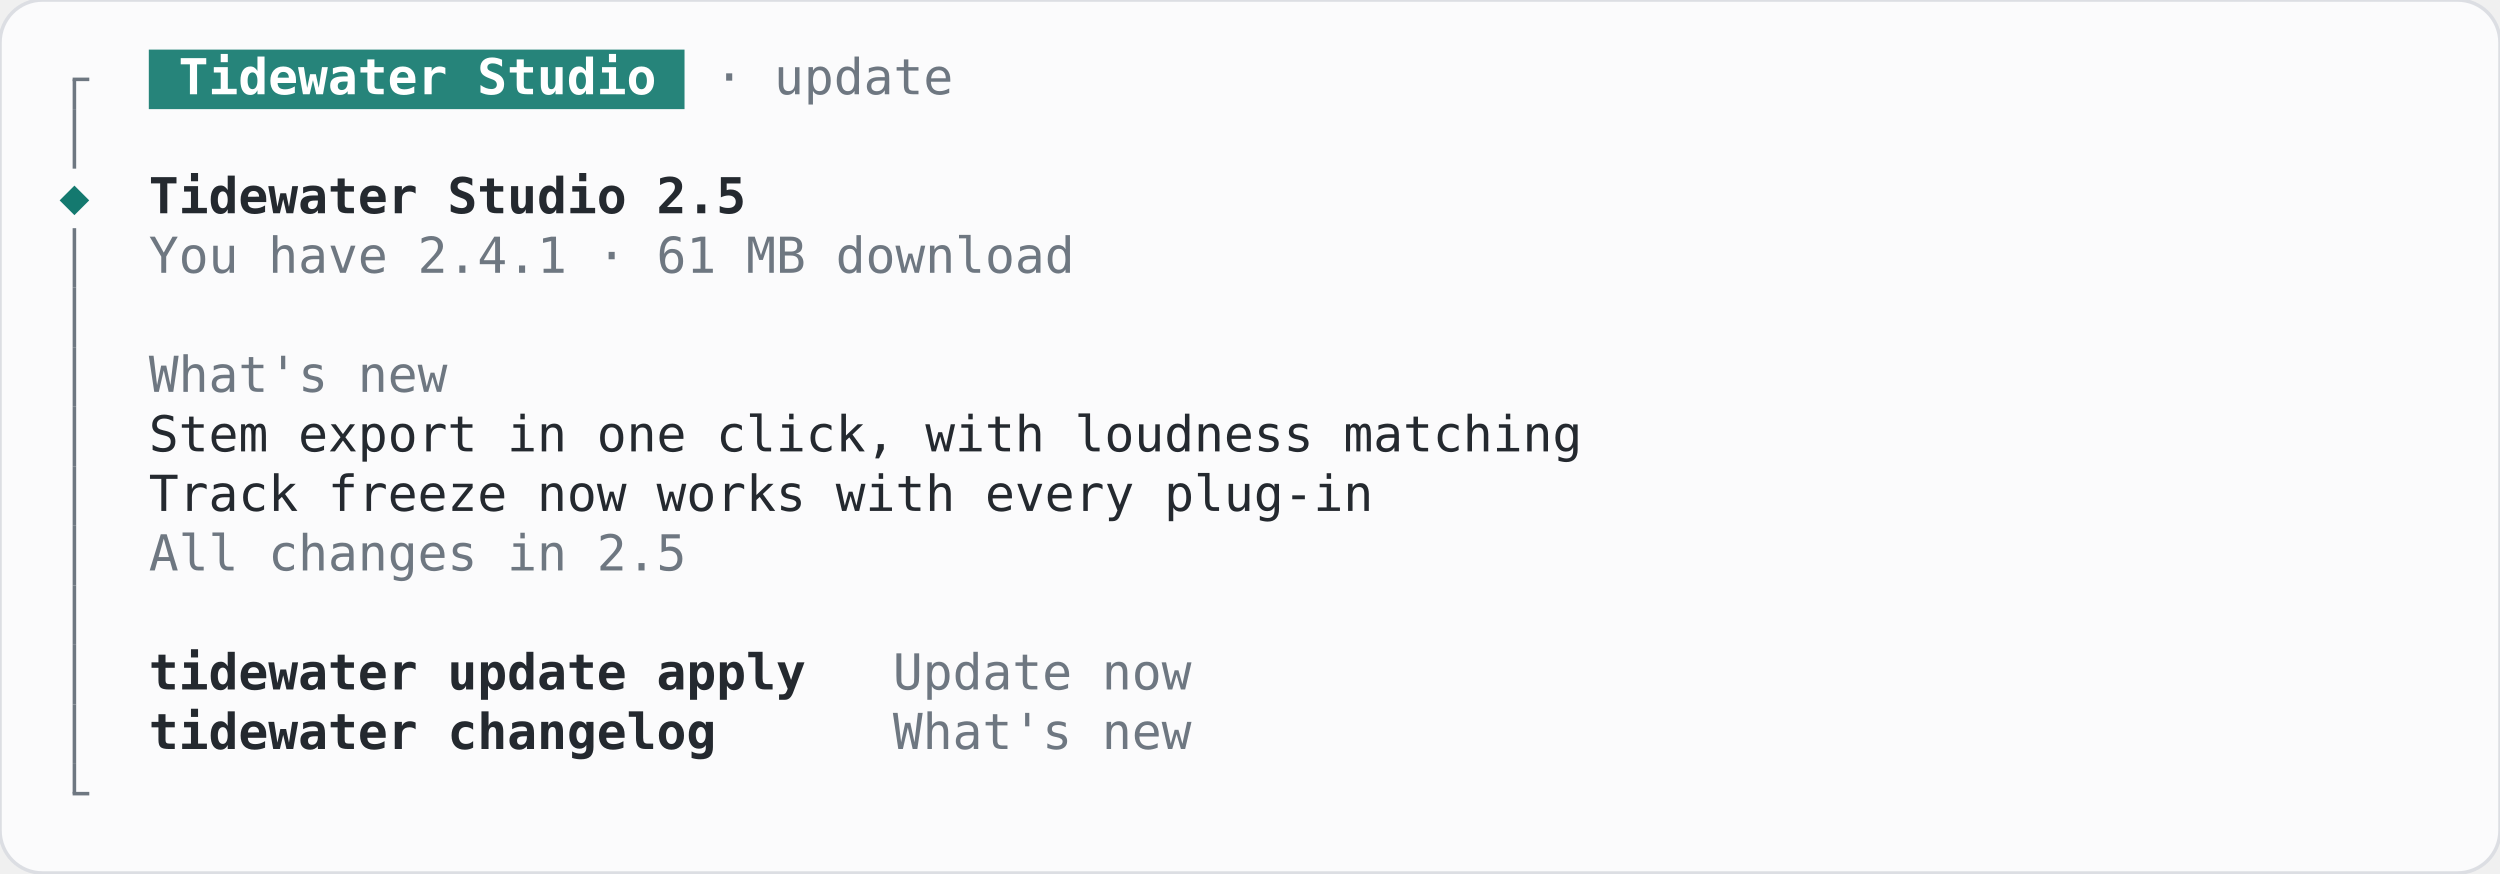
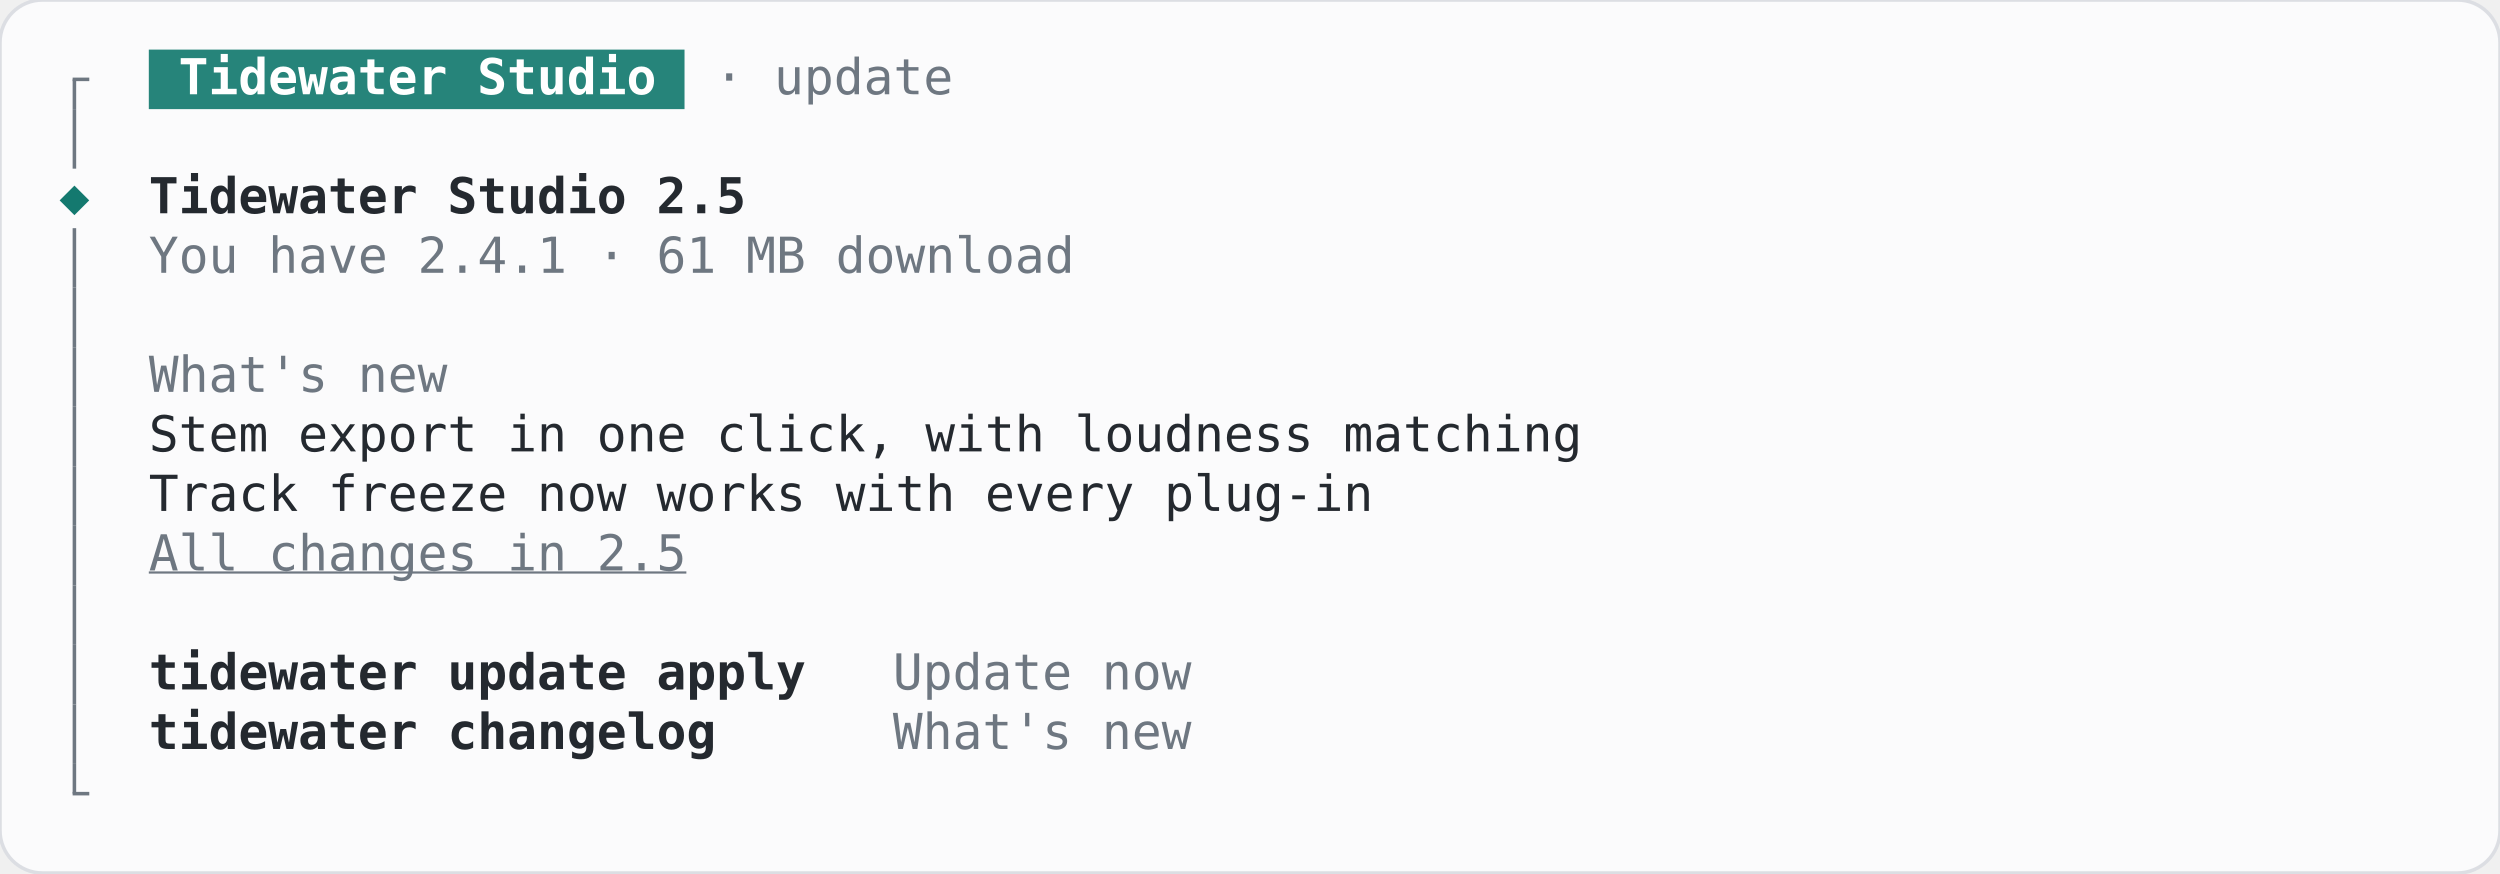
<svg xmlns="http://www.w3.org/2000/svg" width="705.6" height="246.4" viewBox="0 0 705.6 246.4" role="img" aria-label="UpdatePrompt, available, terminal, light theme">
  <rect width="705.6" height="246.4" rx="12" fill="#fbfbfc" stroke="#dcdee3" />
  <g font-family="JetBrains Mono, ui-monospace, monospace" font-size="14" xml:space="preserve">
    <rect x="42" y="14" width="151.2" height="16.8" fill="#26847a" />
    <rect x="20.5" y="22.4" width="1" height="8.4" fill="#6e7781" />
    <rect x="20.5" y="21.9" width="4.7" height="1" fill="#6e7781" />
    <text x="50.4" y="26.6" textLength="134.4" lengthAdjust="spacingAndGlyphs" fill="#ffffff" font-weight="600">Tidewater Studio</text>
    <text x="201.6" y="26.6" textLength="67.2" lengthAdjust="spacingAndGlyphs" fill="#6e7781">· update</text>
    <rect x="20.5" y="30.8" width="1" height="16.8" fill="#6e7781" />
    <text x="21" y="60.2" text-anchor="middle" fill="#14796f">◆</text>
    <text x="42" y="60.2" textLength="168" lengthAdjust="spacingAndGlyphs" fill="#24292f" font-weight="600">Tidewater Studio 2.5</text>
    <rect x="20.5" y="64.4" width="1" height="16.8" fill="#6e7781" />
    <text x="42" y="77" textLength="260.4" lengthAdjust="spacingAndGlyphs" fill="#6e7781">You have 2.4.1 · 61 MB download</text>
    <rect x="20.5" y="81.2" width="1" height="16.8" fill="#6e7781" />
    <rect x="20.5" y="98" width="1" height="16.8" fill="#6e7781" />
    <text x="42" y="110.6" textLength="84" lengthAdjust="spacingAndGlyphs" fill="#6e7781">What's new</text>
    <rect x="20.5" y="114.8" width="1" height="16.8" fill="#6e7781" />
    <text x="42" y="127.4" textLength="403.2" lengthAdjust="spacingAndGlyphs" fill="#24292f">Stem export in one click, with loudness matching</text>
    <rect x="20.5" y="131.6" width="1" height="16.8" fill="#6e7781" />
    <text x="42" y="144.2" textLength="344.4" lengthAdjust="spacingAndGlyphs" fill="#24292f">Track freeze now works with every plug-in</text>
    <rect x="20.5" y="148.4" width="1" height="16.8" fill="#6e7781" />
-     <text x="42" y="161" textLength="151.2" lengthAdjust="spacingAndGlyphs" fill="#6e7781">All changes in 2.5</text>
+     <text x="42" y="161" textLength="151.2" lengthAdjust="spacingAndGlyphs" fill="#6e7781" text-decoration="underline">All changes in 2.5</text>
    <rect x="20.5" y="165.2" width="1" height="16.8" fill="#6e7781" />
    <rect x="20.5" y="182" width="1" height="16.8" fill="#6e7781" />
    <text x="42" y="194.6" textLength="184.8" lengthAdjust="spacingAndGlyphs" fill="#24292f" font-weight="600">tidewater update apply</text>
    <text x="252" y="194.6" textLength="84" lengthAdjust="spacingAndGlyphs" fill="#6e7781">Update now</text>
    <rect x="20.5" y="198.8" width="1" height="16.8" fill="#6e7781" />
    <text x="42" y="211.4" textLength="159.6" lengthAdjust="spacingAndGlyphs" fill="#24292f" font-weight="600">tidewater changelog</text>
    <text x="252" y="211.4" textLength="84" lengthAdjust="spacingAndGlyphs" fill="#6e7781">What's new</text>
    <rect x="20.5" y="215.6" width="1" height="8.4" fill="#6e7781" />
    <rect x="20.5" y="223.5" width="4.7" height="1" fill="#6e7781" />
  </g>
</svg>
